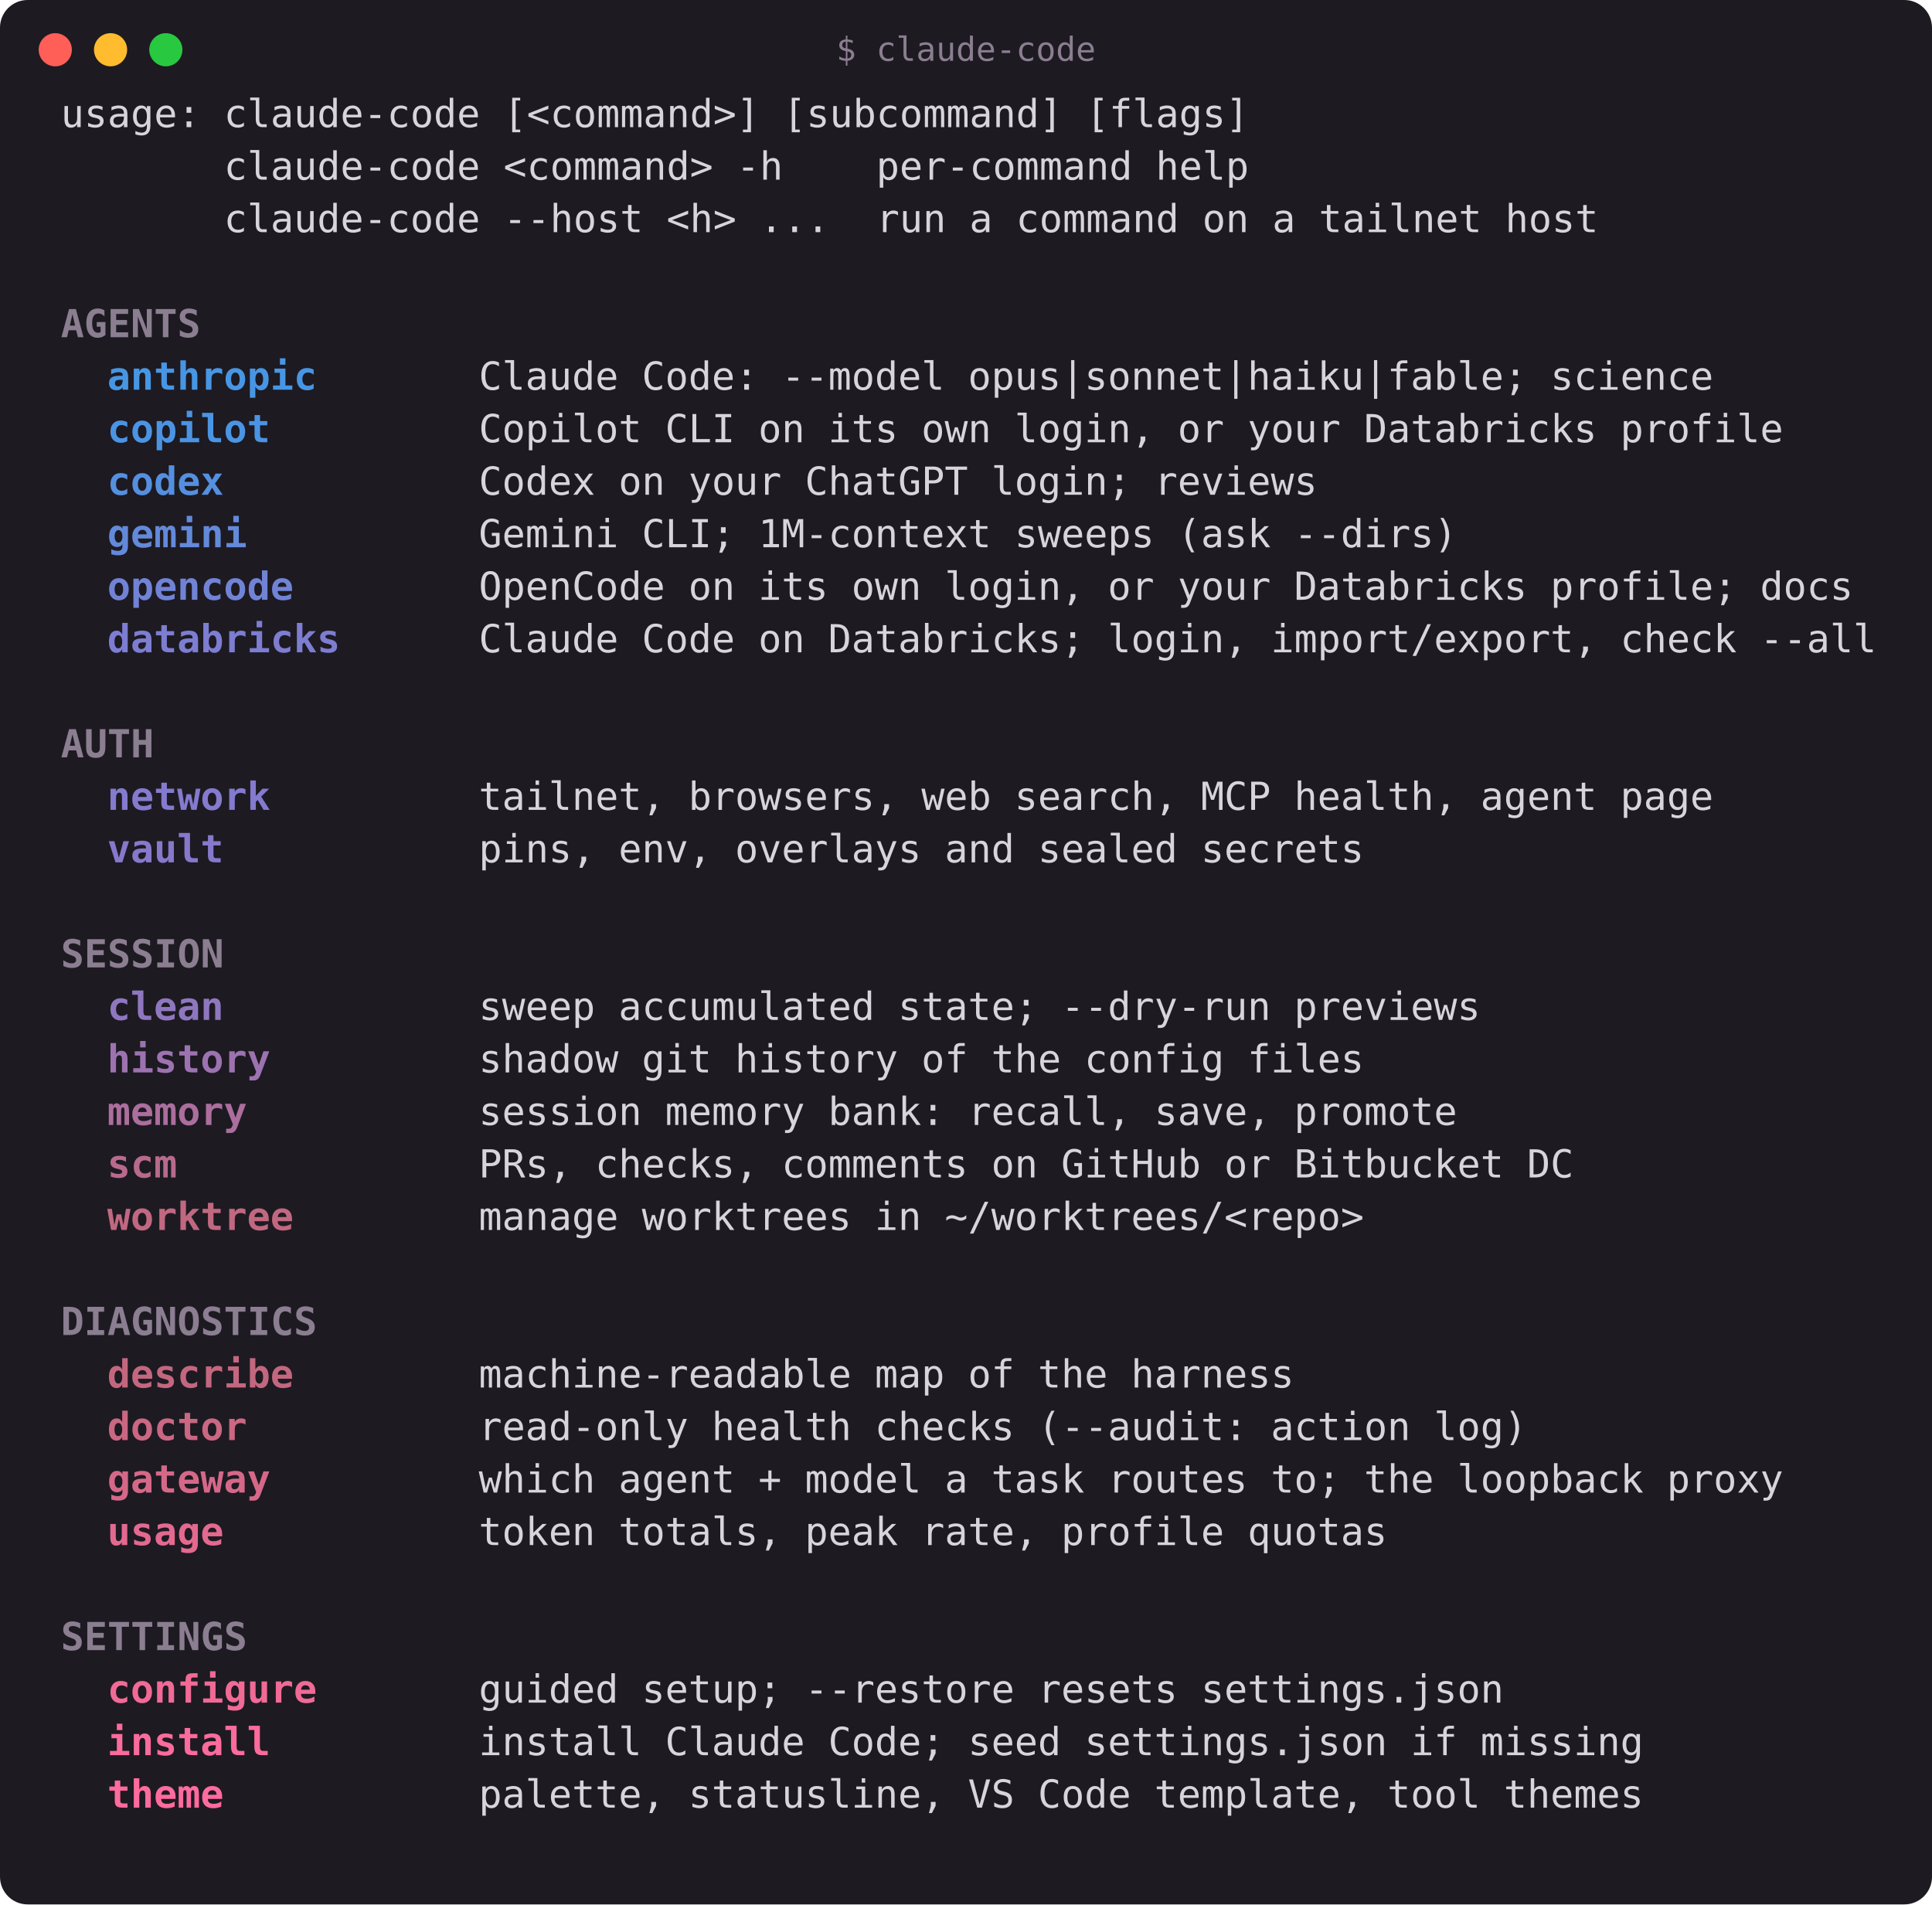
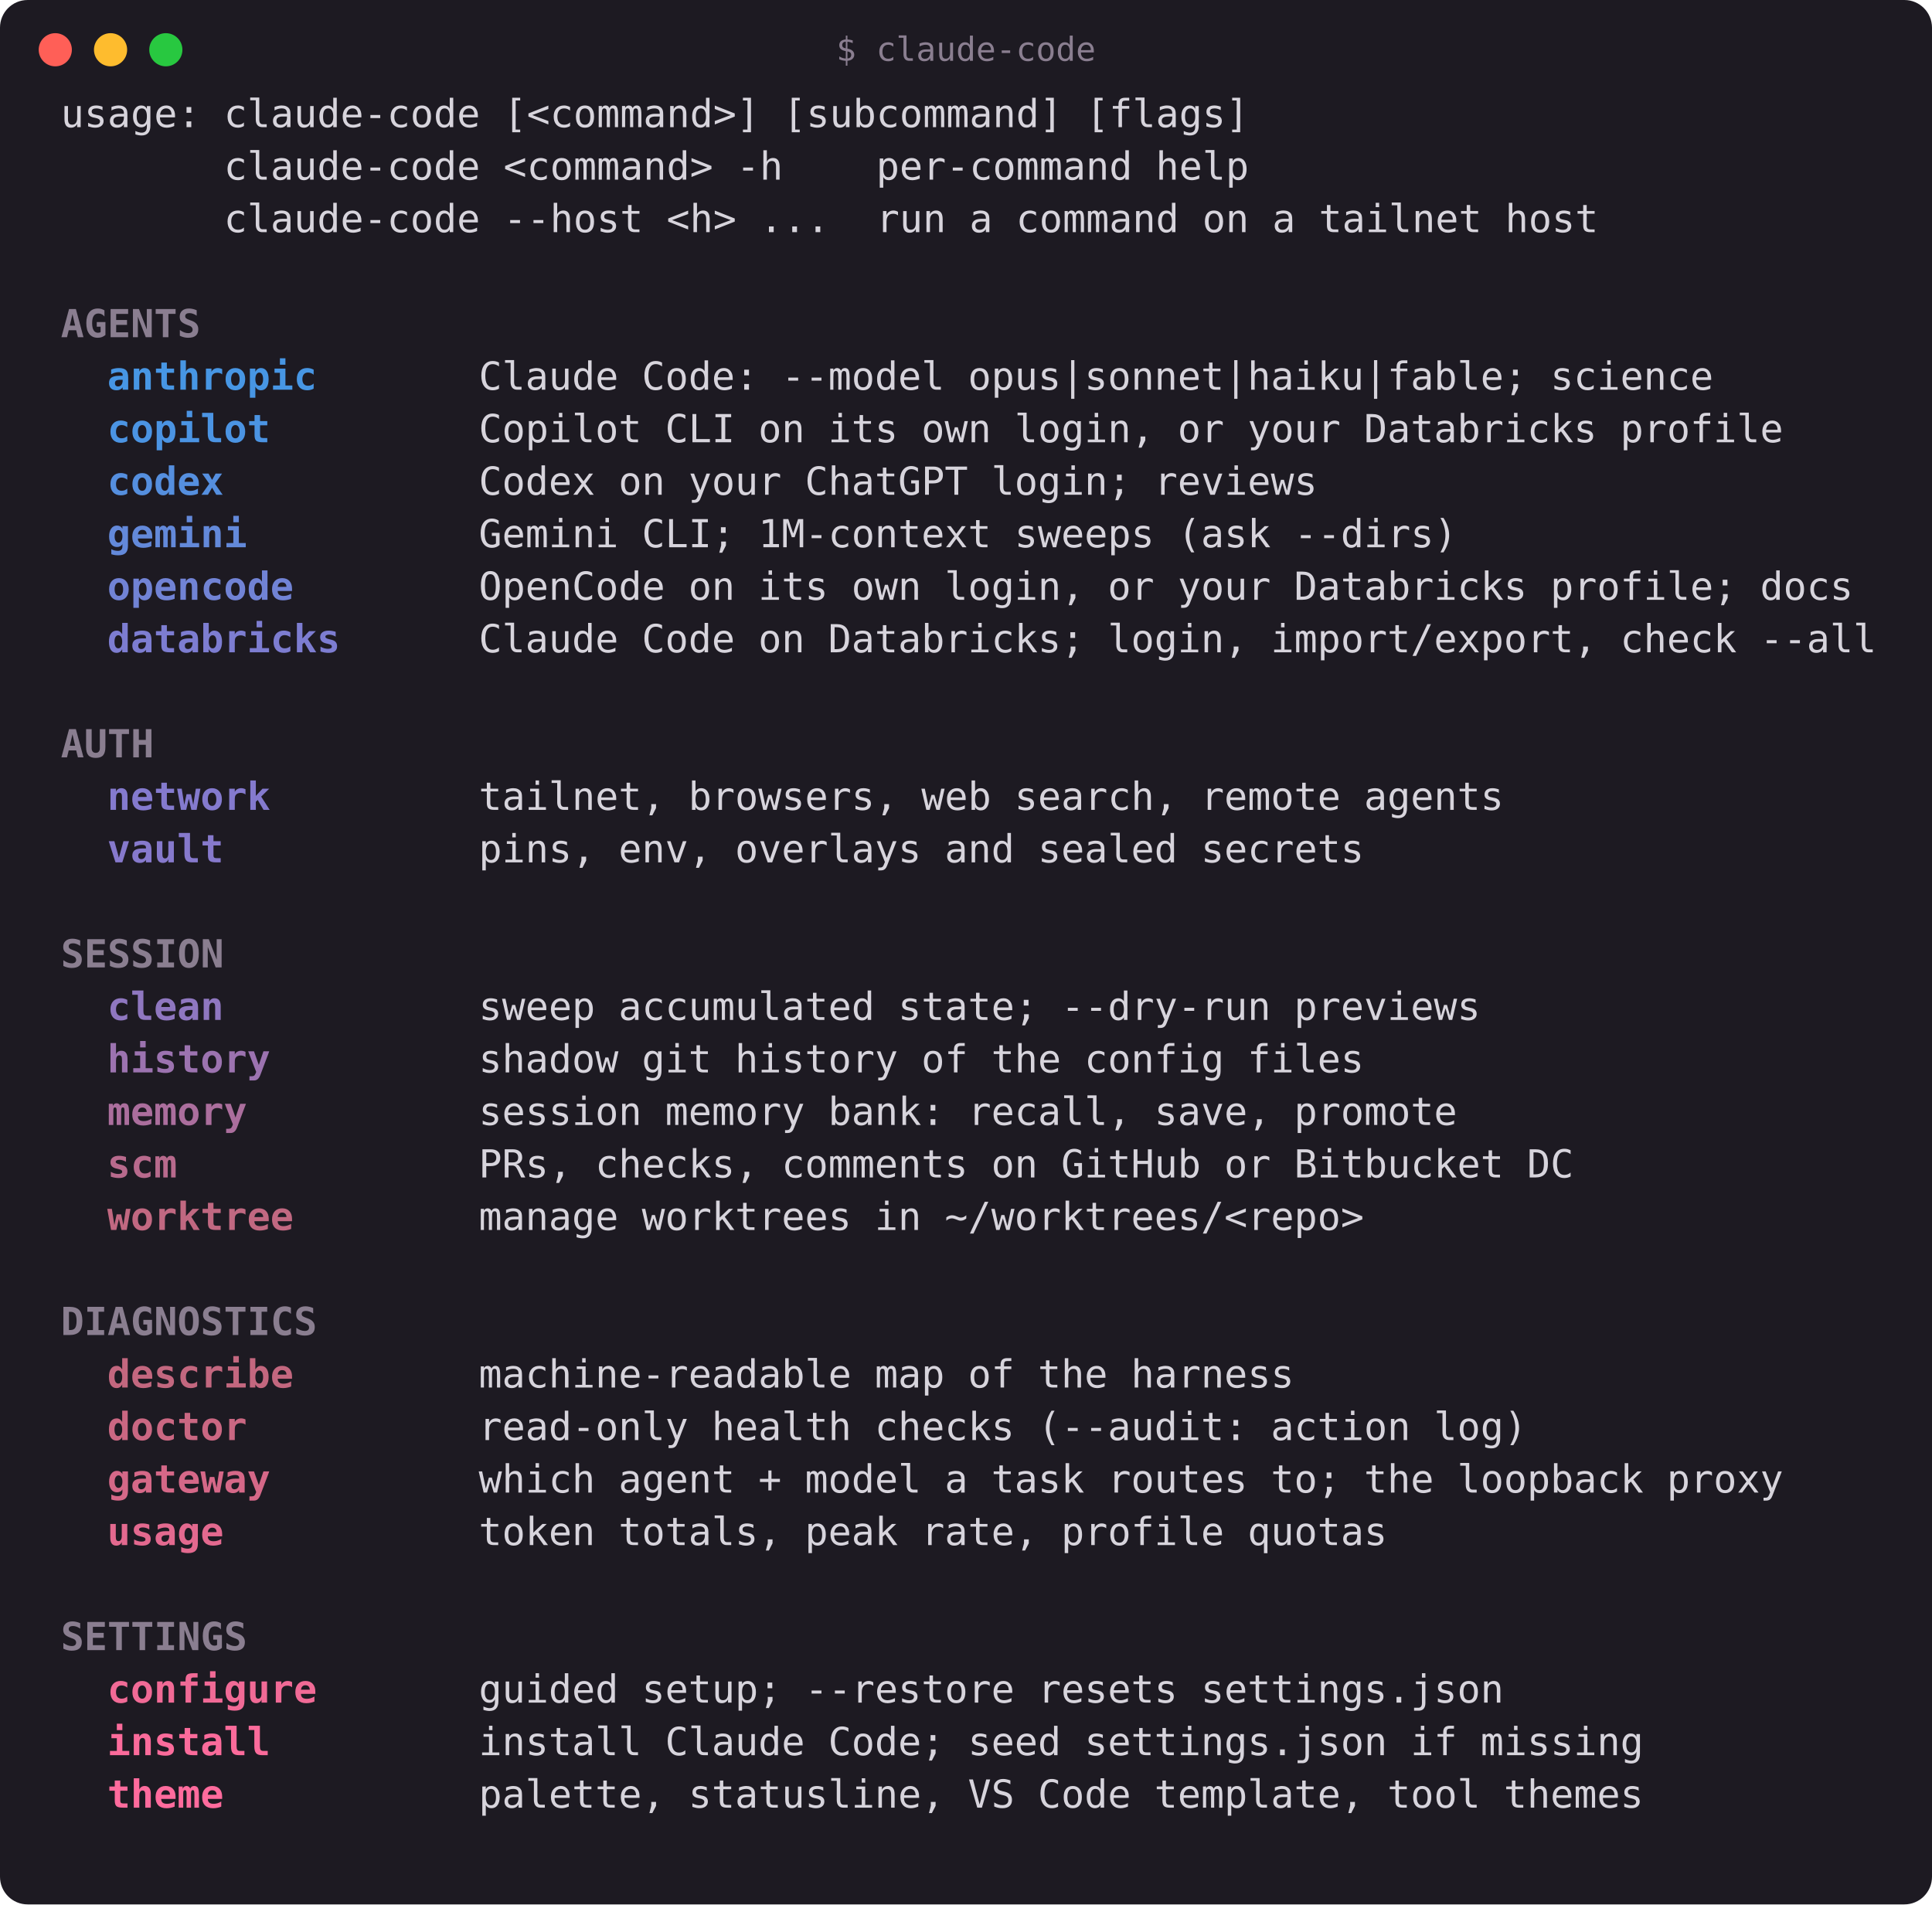
<svg xmlns="http://www.w3.org/2000/svg" width="699" height="689" viewBox="0 0 699 689" role="img" aria-label="claude-code help menu">
  <rect width="699" height="689" rx="10" fill="#1d1a22" />
  <circle cx="20" cy="18" r="6" fill="#ff5f57" />
  <circle cx="40" cy="18" r="6" fill="#febc2e" />
  <circle cx="60" cy="18" r="6" fill="#28c840" />
  <text x="349.5" y="22" fill="#8a7e90" font-family="ui-monospace,SFMono-Regular,Menlo,Consolas,monospace" font-size="12" text-anchor="middle">$ claude-code</text>
  <g font-family="ui-monospace,SFMono-Regular,Menlo,Consolas,monospace" font-size="14" xml:space="preserve">
    <text x="22.0" y="46" fill="#d7d4dc">usage: claude-code [&lt;command&gt;] [subcommand] [flags]</text>
    <text x="22.0" y="65" fill="#d7d4dc">       claude-code &lt;command&gt; -h    per-command help</text>
    <text x="22.0" y="84" fill="#d7d4dc">       claude-code --host &lt;h&gt; ...  run a command on a tailnet host</text>
    <text x="22.0" y="122" fill="#8a7e90" font-weight="bold">AGENTS</text>
    <text x="22.0" y="141" fill="#d7d4dc">  </text>
    <text x="38.8" y="141" fill="#4796e4" font-weight="bold">anthropic       </text>
    <text x="173.2" y="141" fill="#d7d4dc">Claude Code: --model opus|sonnet|haiku|fable; science</text>
    <text x="22.0" y="160" fill="#d7d4dc">  </text>
    <text x="38.8" y="160" fill="#4b94e3" font-weight="bold">copilot         </text>
    <text x="173.2" y="160" fill="#d7d4dc">Copilot CLI on its own login, or your Databricks profile</text>
    <text x="22.0" y="179" fill="#d7d4dc">  </text>
    <text x="38.8" y="179" fill="#558fdf" font-weight="bold">codex           </text>
    <text x="173.2" y="179" fill="#d7d4dc">Codex on your ChatGPT login; reviews</text>
    <text x="22.0" y="198" fill="#d7d4dc">  </text>
    <text x="38.8" y="198" fill="#6389da" font-weight="bold">gemini          </text>
    <text x="173.2" y="198" fill="#d7d4dc">Gemini CLI; 1M-context sweeps (ask --dirs)</text>
    <text x="22.0" y="217" fill="#d7d4dc">  </text>
    <text x="38.8" y="217" fill="#7183d5" font-weight="bold">opencode        </text>
    <text x="173.2" y="217" fill="#d7d4dc">OpenCode on its own login, or your Databricks profile; docs</text>
    <text x="22.0" y="236" fill="#d7d4dc">  </text>
    <text x="38.8" y="236" fill="#7d7dd1" font-weight="bold">databricks      </text>
    <text x="173.2" y="236" fill="#d7d4dc">Claude Code on Databricks; login, import/export, check --all</text>
    <text x="22.0" y="274" fill="#8a7e90" font-weight="bold">AUTH</text>
    <text x="22.0" y="293" fill="#d7d4dc">  </text>
    <text x="38.8" y="293" fill="#847ace" font-weight="bold">network         </text>
-     <text x="173.2" y="293" fill="#d7d4dc">tailnet, browsers, web search, MCP health, agent page</text>
+     <text x="173.2" y="293" fill="#d7d4dc">tailnet, browsers, web search, remote agents</text>
    <text x="22.0" y="312" fill="#d7d4dc">  </text>
    <text x="38.8" y="312" fill="#8679cc" font-weight="bold">vault           </text>
    <text x="173.2" y="312" fill="#d7d4dc">pins, env, overlays and sealed secrets</text>
    <text x="22.0" y="350" fill="#8a7e90" font-weight="bold">SESSION</text>
    <text x="22.0" y="369" fill="#d7d4dc">  </text>
    <text x="38.8" y="369" fill="#8f77c0" font-weight="bold">clean           </text>
    <text x="173.2" y="369" fill="#d7d4dc">sweep accumulated state; --dry-run previews</text>
    <text x="22.0" y="388" fill="#d7d4dc">  </text>
    <text x="38.8" y="388" fill="#9c73b0" font-weight="bold">history         </text>
    <text x="173.2" y="388" fill="#d7d4dc">shadow git history of the config files</text>
    <text x="22.0" y="407" fill="#d7d4dc">  </text>
    <text x="38.8" y="407" fill="#ab6e9d" font-weight="bold">memory          </text>
    <text x="173.2" y="407" fill="#d7d4dc">session memory bank: recall, save, promote</text>
    <text x="22.0" y="426" fill="#d7d4dc">  </text>
    <text x="38.8" y="426" fill="#b86a8d" font-weight="bold">scm             </text>
    <text x="173.2" y="426" fill="#d7d4dc">PRs, checks, comments on GitHub or Bitbucket DC</text>
    <text x="22.0" y="445" fill="#d7d4dc">  </text>
    <text x="38.8" y="445" fill="#c16881" font-weight="bold">worktree        </text>
    <text x="173.2" y="445" fill="#d7d4dc">manage worktrees in ~/worktrees/&lt;repo&gt;</text>
    <text x="22.0" y="483" fill="#8a7e90" font-weight="bold">DIAGNOSTICS</text>
    <text x="22.0" y="502" fill="#d7d4dc">  </text>
    <text x="38.8" y="502" fill="#c3677f" font-weight="bold">describe        </text>
    <text x="173.2" y="502" fill="#d7d4dc">machine-readable map of the harness</text>
    <text x="22.0" y="521" fill="#d7d4dc">  </text>
    <text x="38.8" y="521" fill="#ca6782" font-weight="bold">doctor          </text>
    <text x="173.2" y="521" fill="#d7d4dc">read-only health checks (--audit: action log)</text>
    <text x="22.0" y="540" fill="#d7d4dc">  </text>
    <text x="38.8" y="540" fill="#d56888" font-weight="bold">gateway         </text>
    <text x="173.2" y="540" fill="#d7d4dc">which agent + model a task routes to; the loopback proxy</text>
    <text x="22.0" y="559" fill="#d7d4dc">  </text>
    <text x="38.8" y="559" fill="#e3698f" font-weight="bold">usage           </text>
    <text x="173.2" y="559" fill="#d7d4dc">token totals, peak rate, profile quotas</text>
    <text x="22.0" y="597" fill="#8a7e90" font-weight="bold">SETTINGS</text>
    <text x="22.0" y="616" fill="#d7d4dc">  </text>
    <text x="38.8" y="616" fill="#f16a96" font-weight="bold">configure       </text>
    <text x="173.2" y="616" fill="#d7d4dc">guided setup; --restore resets settings.json</text>
    <text x="22.0" y="635" fill="#d7d4dc">  </text>
    <text x="38.8" y="635" fill="#fb6b9b" font-weight="bold">install         </text>
    <text x="173.2" y="635" fill="#d7d4dc">install Claude Code; seed settings.json if missing</text>
    <text x="22.0" y="654" fill="#d7d4dc">  </text>
    <text x="38.8" y="654" fill="#ff6b9d" font-weight="bold">theme           </text>
    <text x="173.2" y="654" fill="#d7d4dc">palette, statusline, VS Code template, tool themes</text>
  </g>
</svg>
